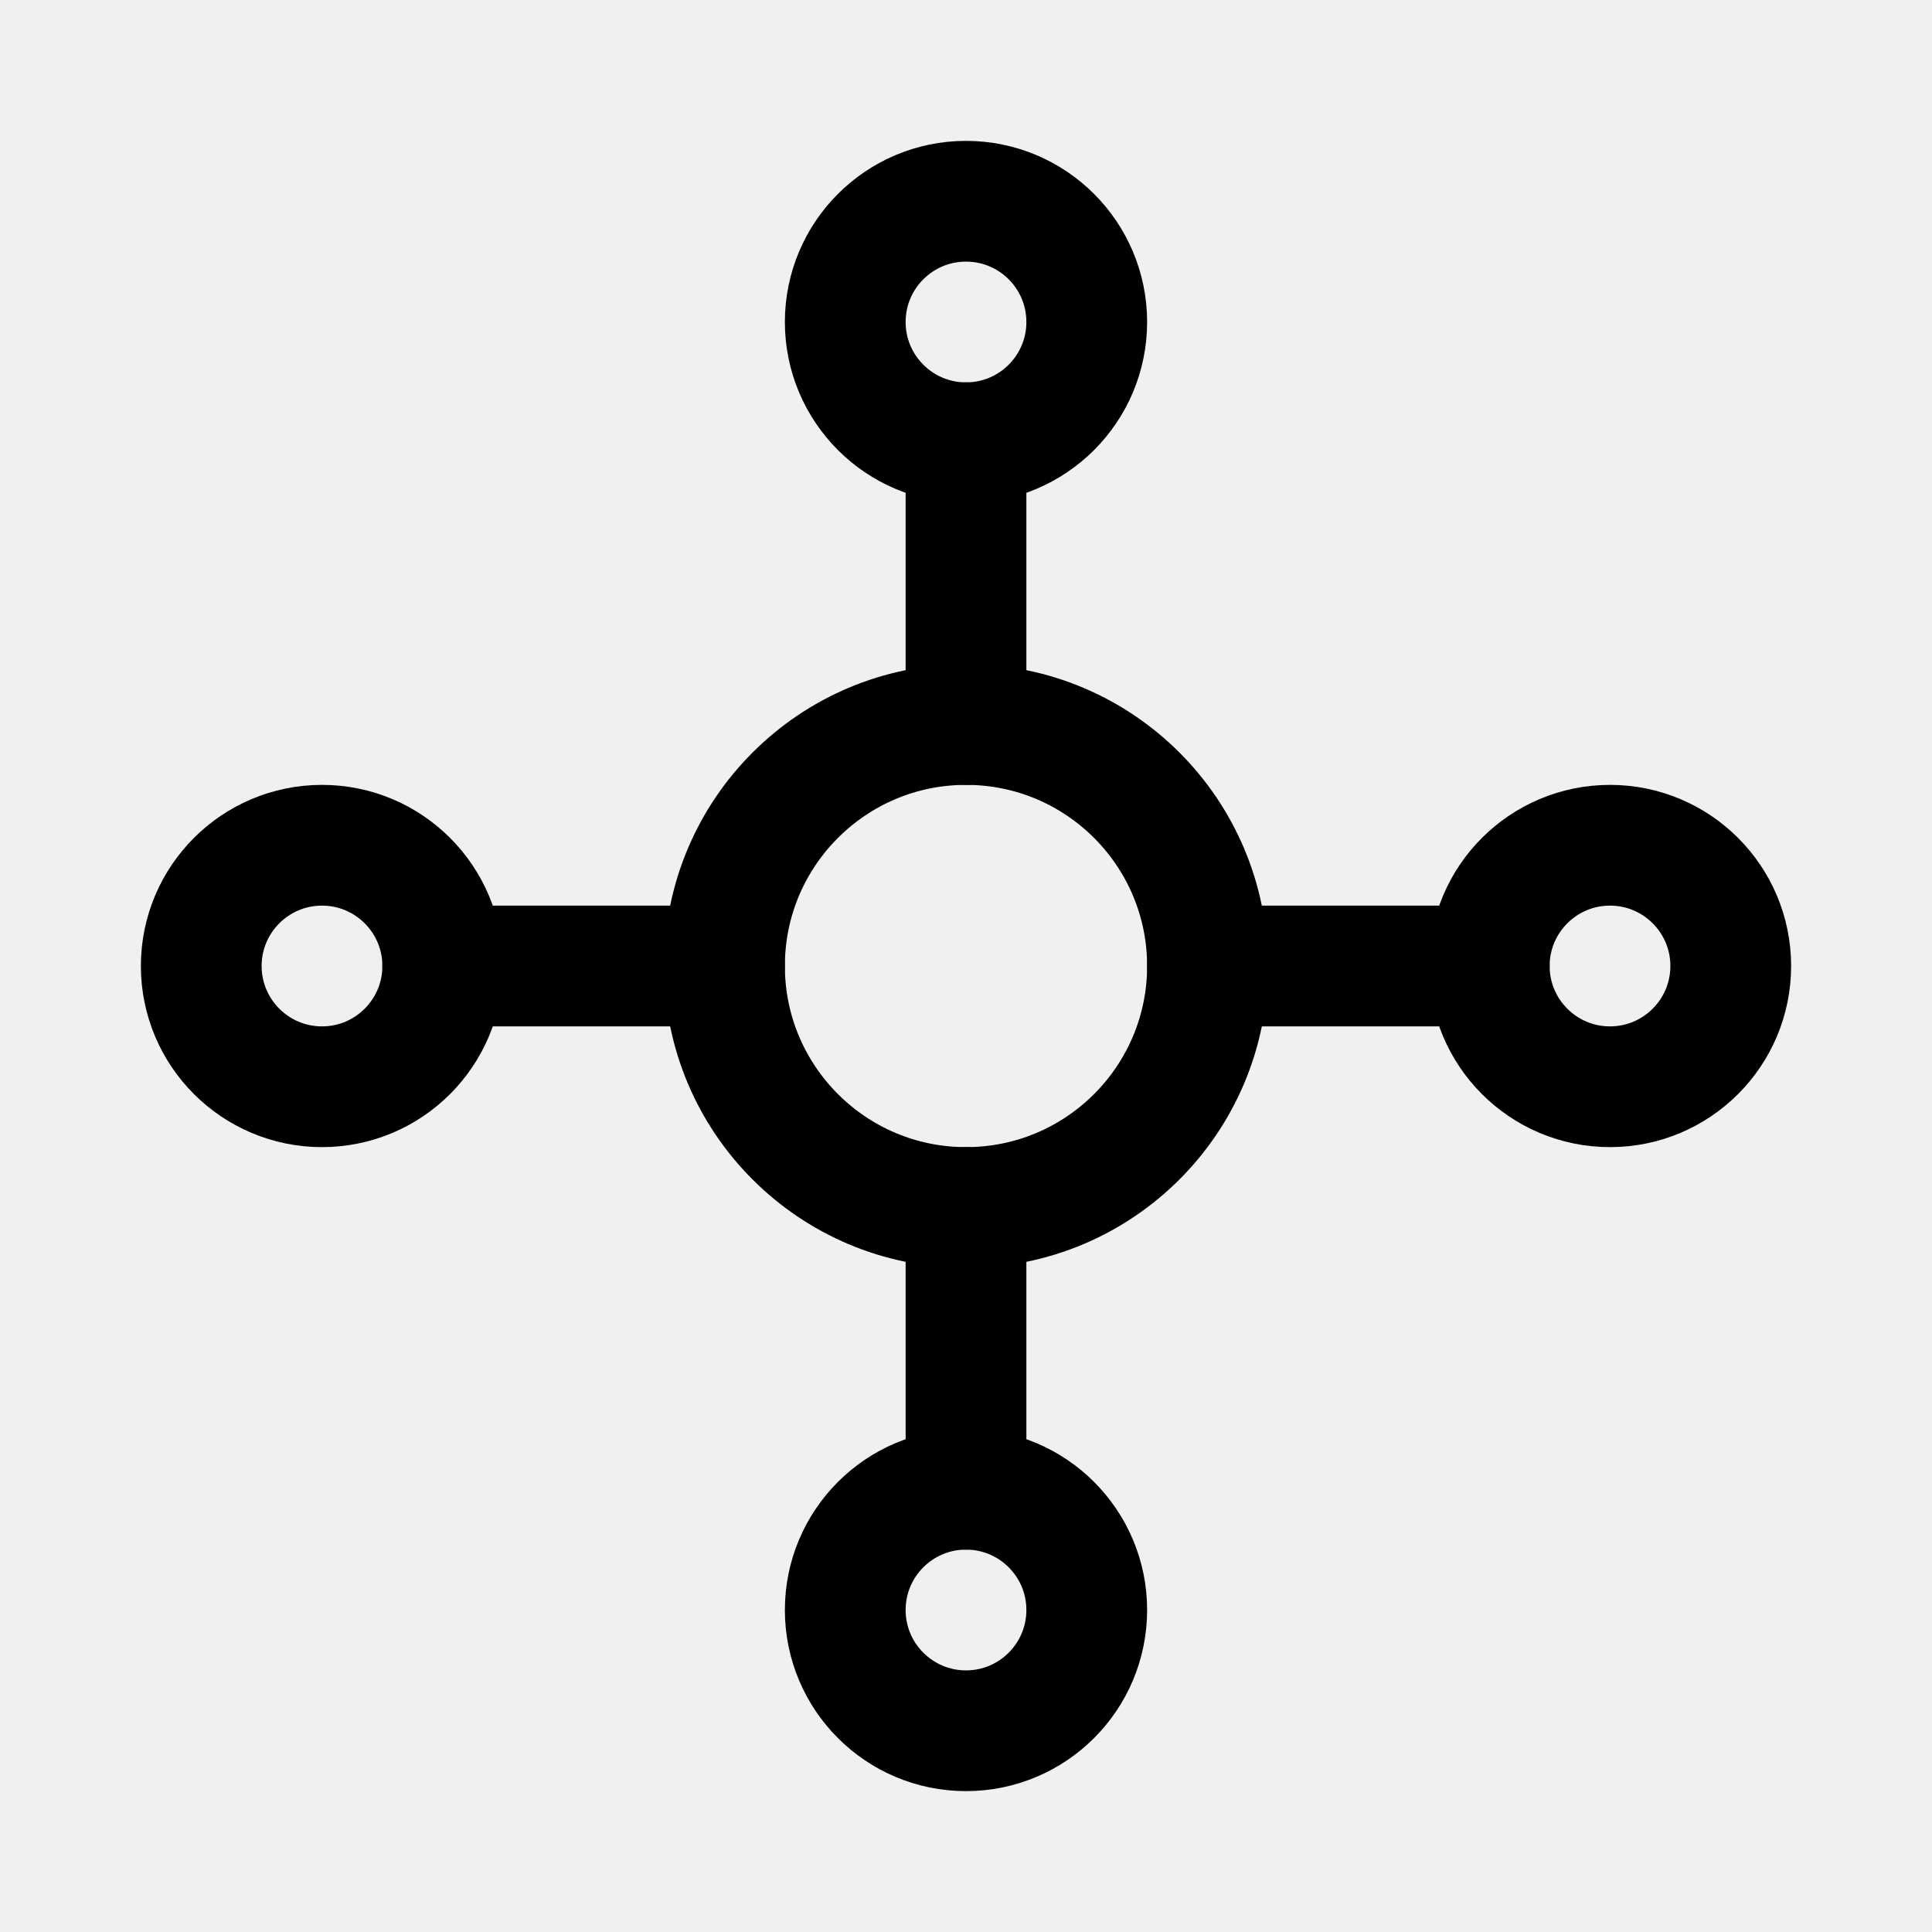
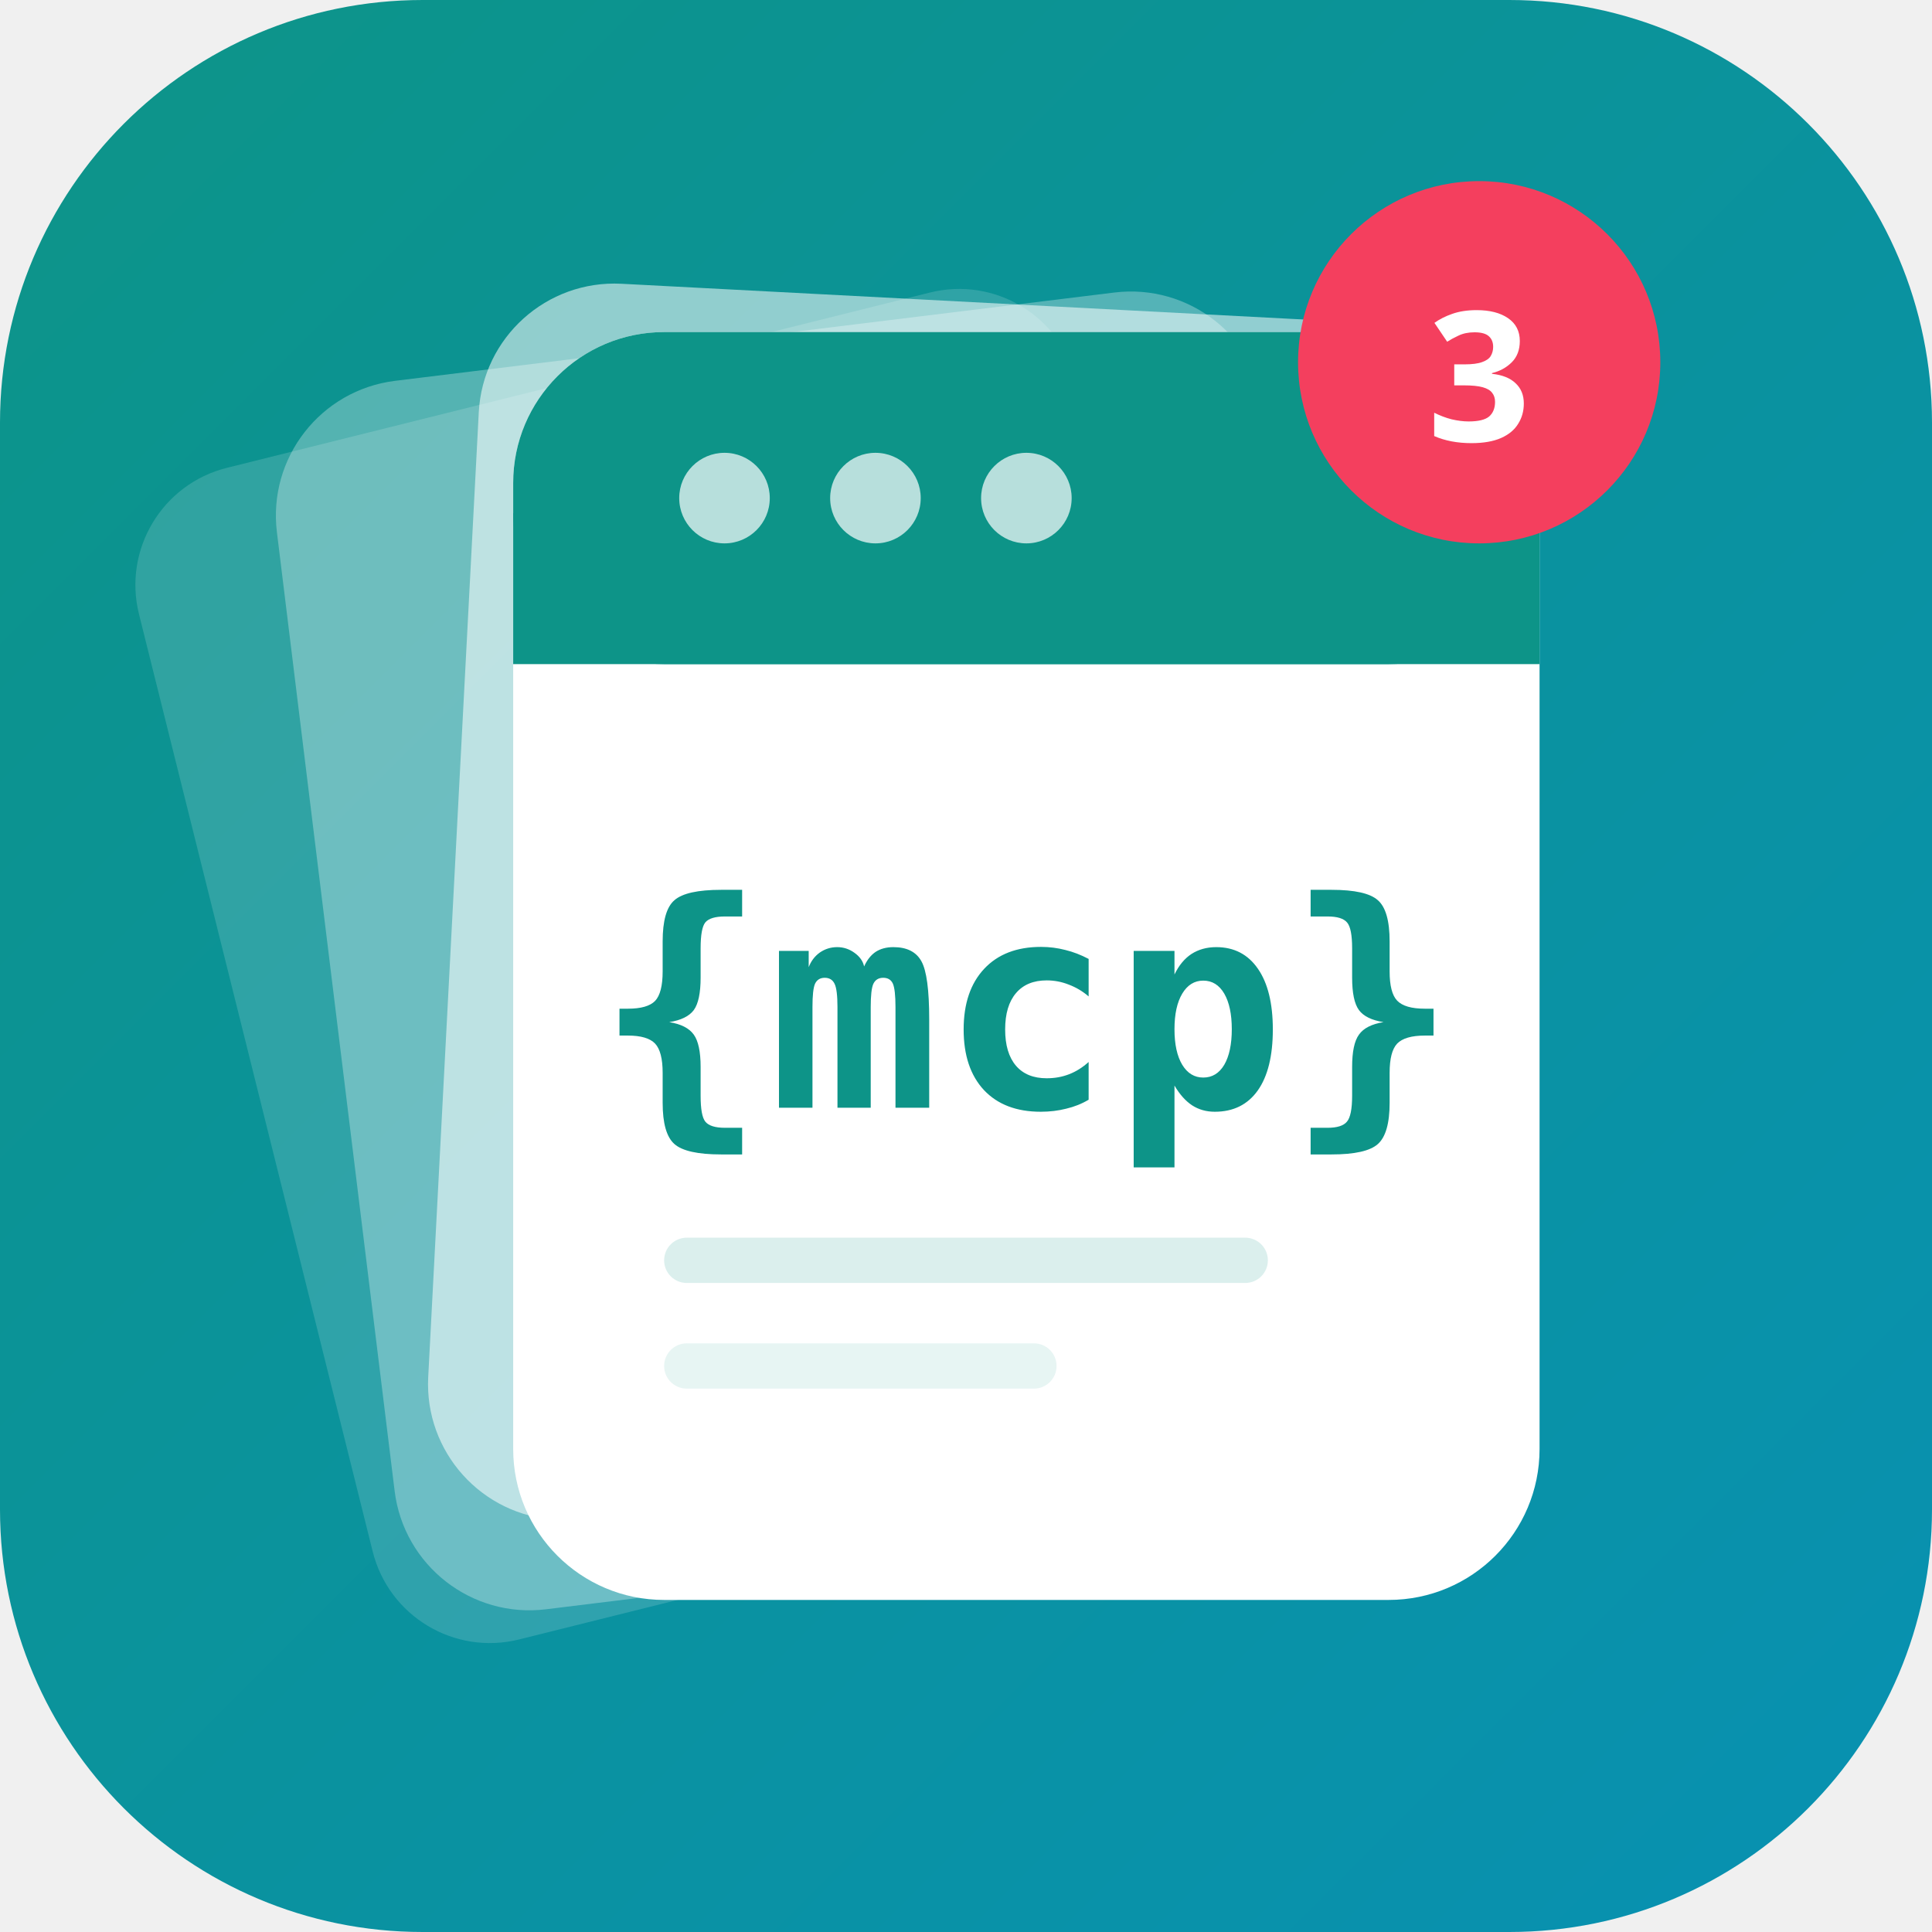
- <svg xmlns="http://www.w3.org/2000/svg" viewBox="0 0 24 24" fill="none" stroke="currentColor" stroke-width="1.5" stroke-linecap="round" stroke-linejoin="round">
-   <circle cx="12" cy="12" r="3" />
-   <circle cx="4" cy="12" r="1.5" />
-   <circle cx="20" cy="12" r="1.5" />
-   <circle cx="12" cy="4" r="1.5" />
-   <circle cx="12" cy="20" r="1.5" />
-   <line x1="5.5" y1="12" x2="9" y2="12" />
-   <line x1="15" y1="12" x2="18.5" y2="12" />
-   <line x1="12" y1="5.5" x2="12" y2="9" />
-   <line x1="12" y1="15" x2="12" y2="18.5" />
+ <svg xmlns="http://www.w3.org/2000/svg" viewBox="0 0 128 128" width="128" height="128">
+   <defs>
+     <linearGradient id="c1" x1="0" y1="0" x2="128" y2="128" gradientUnits="userSpaceOnUse">
+       <stop offset="0" stop-color="#0D9488" />
+       <stop offset="1" stop-color="#0891B2" />
+     </linearGradient>
+   </defs>
+   <rect width="128" height="128" rx="28" fill="url(#c1)" />
+   <rect x="16" y="24" width="64" height="80" rx="8" fill="white" opacity="0.15" transform="rotate(-14,48,64)" />
+   <rect x="22" y="22" width="66" height="82" rx="9" fill="white" opacity="0.3" transform="rotate(-7,55,63)" />
+   <rect x="30" y="20" width="66" height="82" rx="9" fill="white" opacity="0.55" transform="rotate(3,63,61)" />
+   <g>
+     <rect x="34" y="22" width="68" height="84" rx="10" fill="white" />
+     <rect x="34" y="22" width="68" height="22" rx="10" fill="#0D9488" />
+     <rect x="34" y="34" width="68" height="10" fill="#0D9488" />
+     <circle cx="48" cy="33" r="3" fill="white" opacity="0.7" />
+     <circle cx="58" cy="33" r="3" fill="white" opacity="0.7" />
+     <circle cx="68" cy="33" r="3" fill="white" opacity="0.7" />
+     <text x="68" y="68" font-family="'Cascadia Code','Fira Code',Consolas,monospace" font-size="19" font-weight="900" fill="#0D9488" text-anchor="middle" dominant-baseline="middle">{mcp}</text>
+     <rect x="44" y="82" width="40" height="3" rx="1.5" fill="#0D9488" opacity="0.15" />
+     <rect x="44" y="89" width="26" height="3" rx="1.5" fill="#0D9488" opacity="0.1" />
+   </g>
+   <circle cx="98" cy="24" r="12" fill="#F43F5E" />
+   <text x="98" y="25" font-family="'Segoe UI',system-ui,sans-serif" font-size="12" font-weight="800" fill="white" text-anchor="middle" dominant-baseline="middle">3</text>
</svg>
